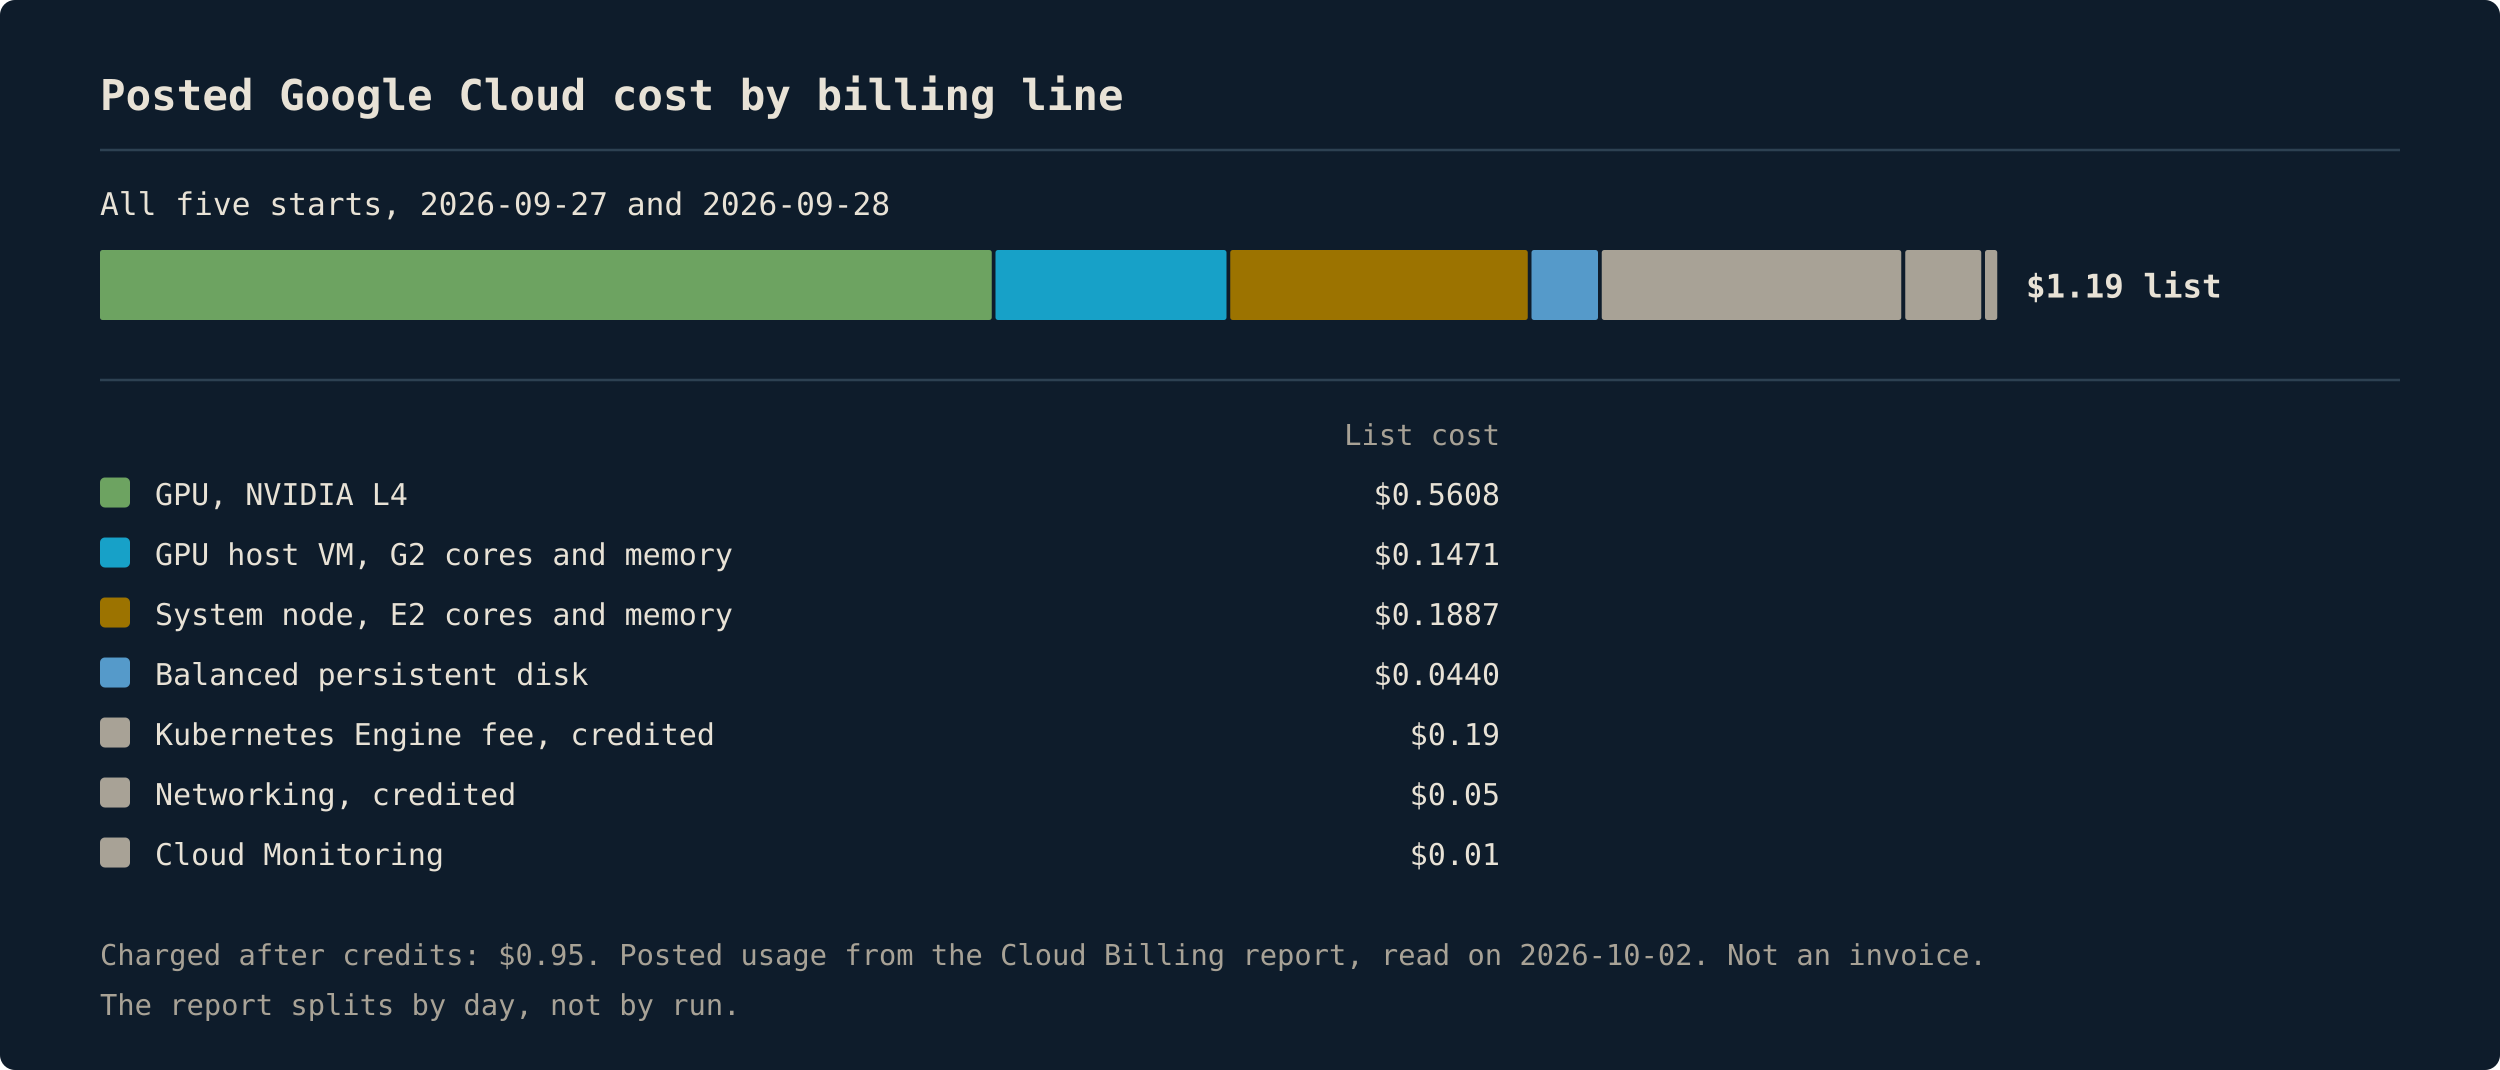
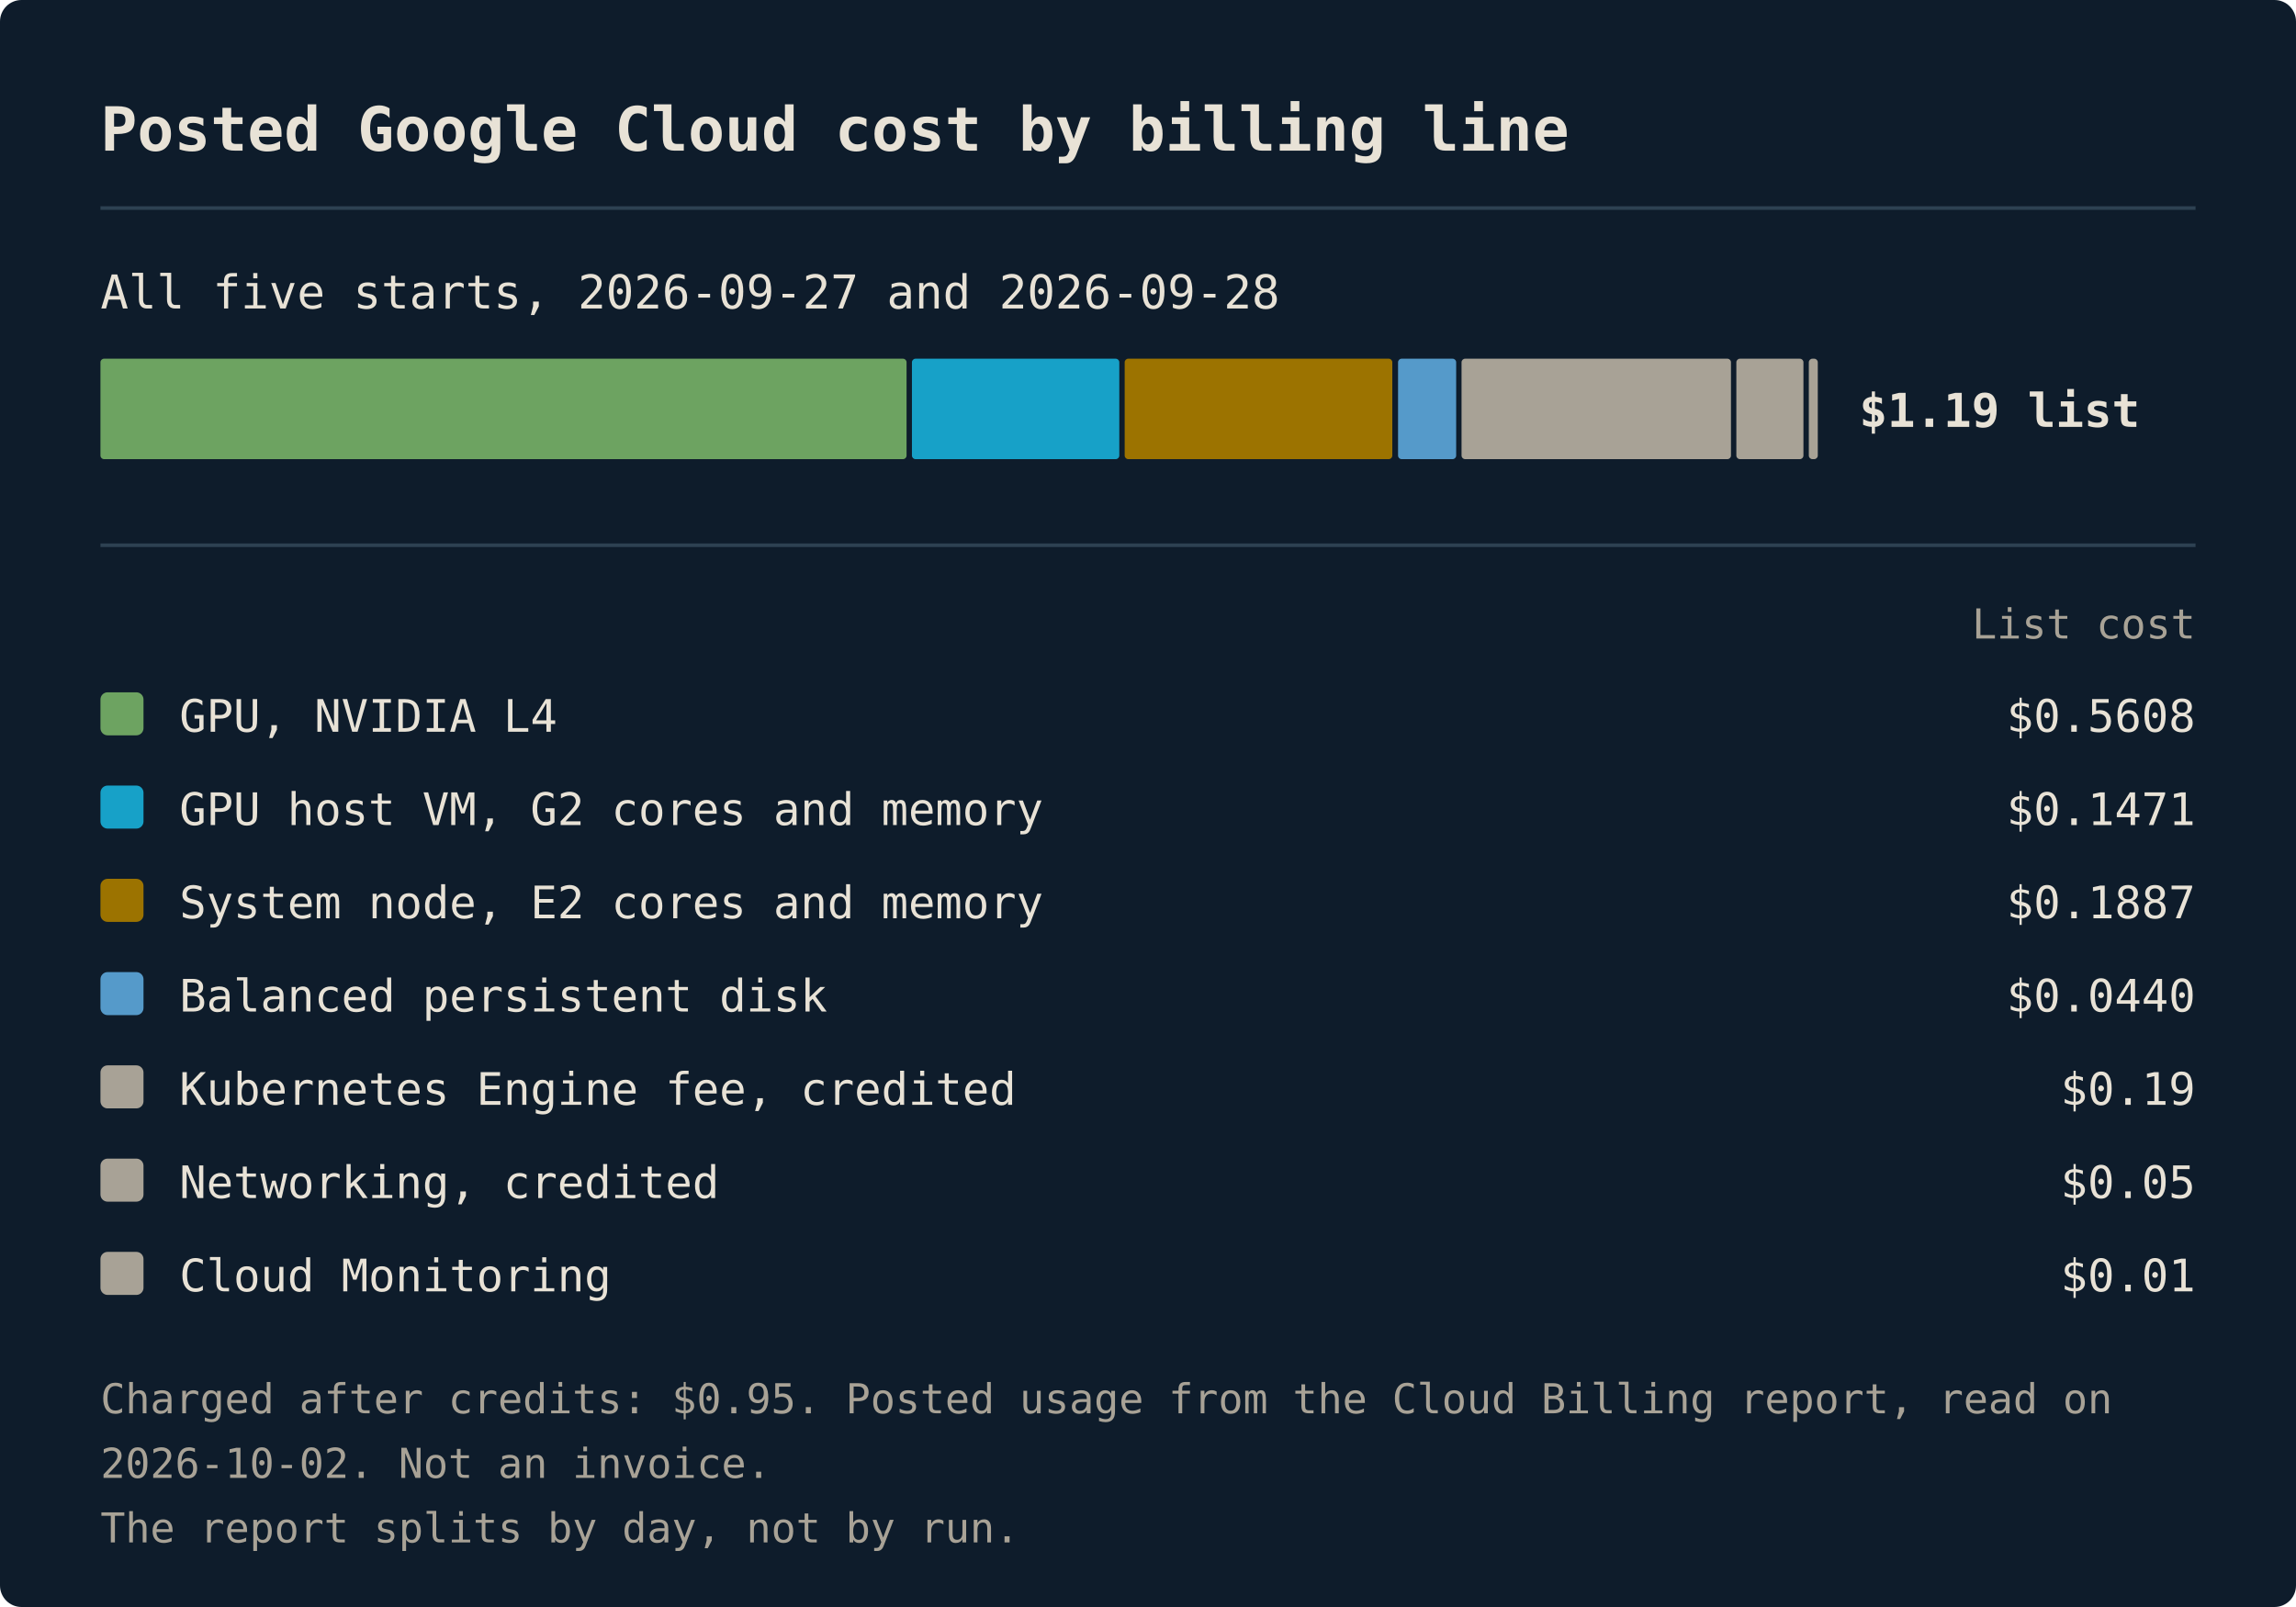
- <svg xmlns="http://www.w3.org/2000/svg" viewBox="0 0 1000 428" role="img" font-family="ui-monospace, &quot;SFMono-Regular&quot;, &quot;SF Mono&quot;, Menlo, Consolas, monospace">
-   <rect width="1000" height="428" rx="6" fill="#0E1C2B" />
-   <text x="40" y="44" font-size="17" fill="#E8E2D6" font-weight="600">Posted Google Cloud cost by billing line</text>
-   <line x1="40" y1="60" x2="960" y2="60" stroke="#2D4152" />
-   <text x="40" y="86" font-size="12.5" fill="#E8E2D6">All five starts, 2026-09-27 and 2026-09-28</text>
-   <rect x="40.0" y="100" width="356.7" height="28" rx="1" fill="#6DA361" />
-   <rect x="398.2" y="100" width="92.4" height="28" rx="1" fill="#17A1C8" />
-   <rect x="492.1" y="100" width="119.0" height="28" rx="1" fill="#9C7300" />
-   <rect x="612.6" y="100" width="26.6" height="28" rx="1" fill="#559ACA" />
-   <rect x="640.7" y="100" width="119.8" height="28" rx="1" fill="#A8A296" />
-   <rect x="762.1" y="100" width="30.4" height="28" rx="1" fill="#A8A296" />
-   <rect x="794.0" y="100" width="4.9" height="28" rx="1" fill="#A8A296" />
-   <text x="810.383" y="119" font-size="13" fill="#E8E2D6" font-weight="600">$1.19 list</text>
-   <line x1="40" y1="152" x2="960" y2="152" stroke="#2D4152" />
-   <text x="600" y="178" font-size="11.5" fill="#A8A296" text-anchor="end">List cost</text>
-   <rect x="40.0" y="191" width="12.0" height="12" rx="2" fill="#6DA361" />
-   <text x="62" y="202" font-size="12" fill="#E8E2D6">GPU, NVIDIA L4</text>
-   <text x="600" y="202" font-size="12" fill="#E8E2D6" text-anchor="end">$0.5608</text>
-   <rect x="40.0" y="215" width="12.0" height="12" rx="2" fill="#17A1C8" />
-   <text x="62" y="226" font-size="12" fill="#E8E2D6">GPU host VM, G2 cores and memory</text>
-   <text x="600" y="226" font-size="12" fill="#E8E2D6" text-anchor="end">$0.1471</text>
-   <rect x="40.0" y="239" width="12.0" height="12" rx="2" fill="#9C7300" />
-   <text x="62" y="250" font-size="12" fill="#E8E2D6">System node, E2 cores and memory</text>
-   <text x="600" y="250" font-size="12" fill="#E8E2D6" text-anchor="end">$0.1887</text>
-   <rect x="40.0" y="263" width="12.0" height="12" rx="2" fill="#559ACA" />
-   <text x="62" y="274" font-size="12" fill="#E8E2D6">Balanced persistent disk</text>
-   <text x="600" y="274" font-size="12" fill="#E8E2D6" text-anchor="end">$0.0440</text>
-   <rect x="40.0" y="287" width="12.0" height="12" rx="2" fill="#A8A296" />
-   <text x="62" y="298" font-size="12" fill="#E8E2D6">Kubernetes Engine fee, credited</text>
-   <text x="600" y="298" font-size="12" fill="#E8E2D6" text-anchor="end">$0.19</text>
-   <rect x="40.0" y="311" width="12.0" height="12" rx="2" fill="#A8A296" />
-   <text x="62" y="322" font-size="12" fill="#E8E2D6">Networking, credited</text>
-   <text x="600" y="322" font-size="12" fill="#E8E2D6" text-anchor="end">$0.05</text>
-   <rect x="40.0" y="335" width="12.0" height="12" rx="2" fill="#A8A296" />
-   <text x="62" y="346" font-size="12" fill="#E8E2D6">Cloud Monitoring</text>
-   <text x="600" y="346" font-size="12" fill="#E8E2D6" text-anchor="end">$0.01</text>
-   <text x="40" y="386" font-size="11.5" fill="#A8A296">Charged after credits: $0.95. Posted usage from the Cloud Billing report, read on 2026-10-02. Not an invoice.</text>
-   <text x="40" y="406" font-size="11.5" fill="#A8A296">The report splits by day, not by run.</text>
+ <svg xmlns="http://www.w3.org/2000/svg" viewBox="0 0 640 448" role="img" font-family="ui-monospace, &quot;SFMono-Regular&quot;, &quot;SF Mono&quot;, Menlo, Consolas, monospace">
+   <rect width="640" height="448" rx="6" fill="#0E1C2B" />
+   <text x="28" y="42" font-size="17" fill="#E8E2D6" font-weight="600">Posted Google Cloud cost by billing line</text>
+   <line x1="28" y1="58" x2="612" y2="58" stroke="#2D4152" />
+   <text x="28" y="86" font-size="13" fill="#E8E2D6">All five starts, 2026-09-27 and 2026-09-28</text>
+   <rect x="28.0" y="100" width="224.7" height="28" rx="1" fill="#6DA361" />
+   <rect x="254.2" y="100" width="57.8" height="28" rx="1" fill="#17A1C8" />
+   <rect x="313.5" y="100" width="74.6" height="28" rx="1" fill="#9C7300" />
+   <rect x="389.7" y="100" width="16.2" height="28" rx="1" fill="#559ACA" />
+   <rect x="407.4" y="100" width="75.1" height="28" rx="1" fill="#A8A296" />
+   <rect x="484.0" y="100" width="18.7" height="28" rx="1" fill="#A8A296" />
+   <rect x="504.2" y="100" width="2.5" height="28" rx="1" fill="#A8A296" />
+   <text x="518.242" y="119" font-size="13" fill="#E8E2D6" font-weight="600">$1.19 list</text>
+   <line x1="28" y1="152" x2="612" y2="152" stroke="#2D4152" />
+   <text x="612" y="178" font-size="11.5" fill="#A8A296" text-anchor="end">List cost</text>
+   <rect x="28.0" y="193" width="12.0" height="12" rx="2" fill="#6DA361" />
+   <text x="50" y="204" font-size="12.5" fill="#E8E2D6">GPU, NVIDIA L4</text>
+   <text x="612" y="204" font-size="12.5" fill="#E8E2D6" text-anchor="end">$0.5608</text>
+   <rect x="28.0" y="219" width="12.0" height="12" rx="2" fill="#17A1C8" />
+   <text x="50" y="230" font-size="12.5" fill="#E8E2D6">GPU host VM, G2 cores and memory</text>
+   <text x="612" y="230" font-size="12.5" fill="#E8E2D6" text-anchor="end">$0.1471</text>
+   <rect x="28.0" y="245" width="12.0" height="12" rx="2" fill="#9C7300" />
+   <text x="50" y="256" font-size="12.5" fill="#E8E2D6">System node, E2 cores and memory</text>
+   <text x="612" y="256" font-size="12.5" fill="#E8E2D6" text-anchor="end">$0.1887</text>
+   <rect x="28.0" y="271" width="12.0" height="12" rx="2" fill="#559ACA" />
+   <text x="50" y="282" font-size="12.5" fill="#E8E2D6">Balanced persistent disk</text>
+   <text x="612" y="282" font-size="12.5" fill="#E8E2D6" text-anchor="end">$0.0440</text>
+   <rect x="28.0" y="297" width="12.0" height="12" rx="2" fill="#A8A296" />
+   <text x="50" y="308" font-size="12.5" fill="#E8E2D6">Kubernetes Engine fee, credited</text>
+   <text x="612" y="308" font-size="12.5" fill="#E8E2D6" text-anchor="end">$0.19</text>
+   <rect x="28.0" y="323" width="12.0" height="12" rx="2" fill="#A8A296" />
+   <text x="50" y="334" font-size="12.5" fill="#E8E2D6">Networking, credited</text>
+   <text x="612" y="334" font-size="12.5" fill="#E8E2D6" text-anchor="end">$0.05</text>
+   <rect x="28.0" y="349" width="12.0" height="12" rx="2" fill="#A8A296" />
+   <text x="50" y="360" font-size="12.5" fill="#E8E2D6">Cloud Monitoring</text>
+   <text x="612" y="360" font-size="12.5" fill="#E8E2D6" text-anchor="end">$0.01</text>
+   <text x="28" y="394" font-size="11.5" fill="#A8A296">Charged after credits: $0.95. Posted usage from the Cloud Billing report, read on</text>
+   <text x="28" y="412" font-size="11.5" fill="#A8A296">2026-10-02. Not an invoice.</text>
+   <text x="28" y="430" font-size="11.5" fill="#A8A296">The report splits by day, not by run.</text>
</svg>
